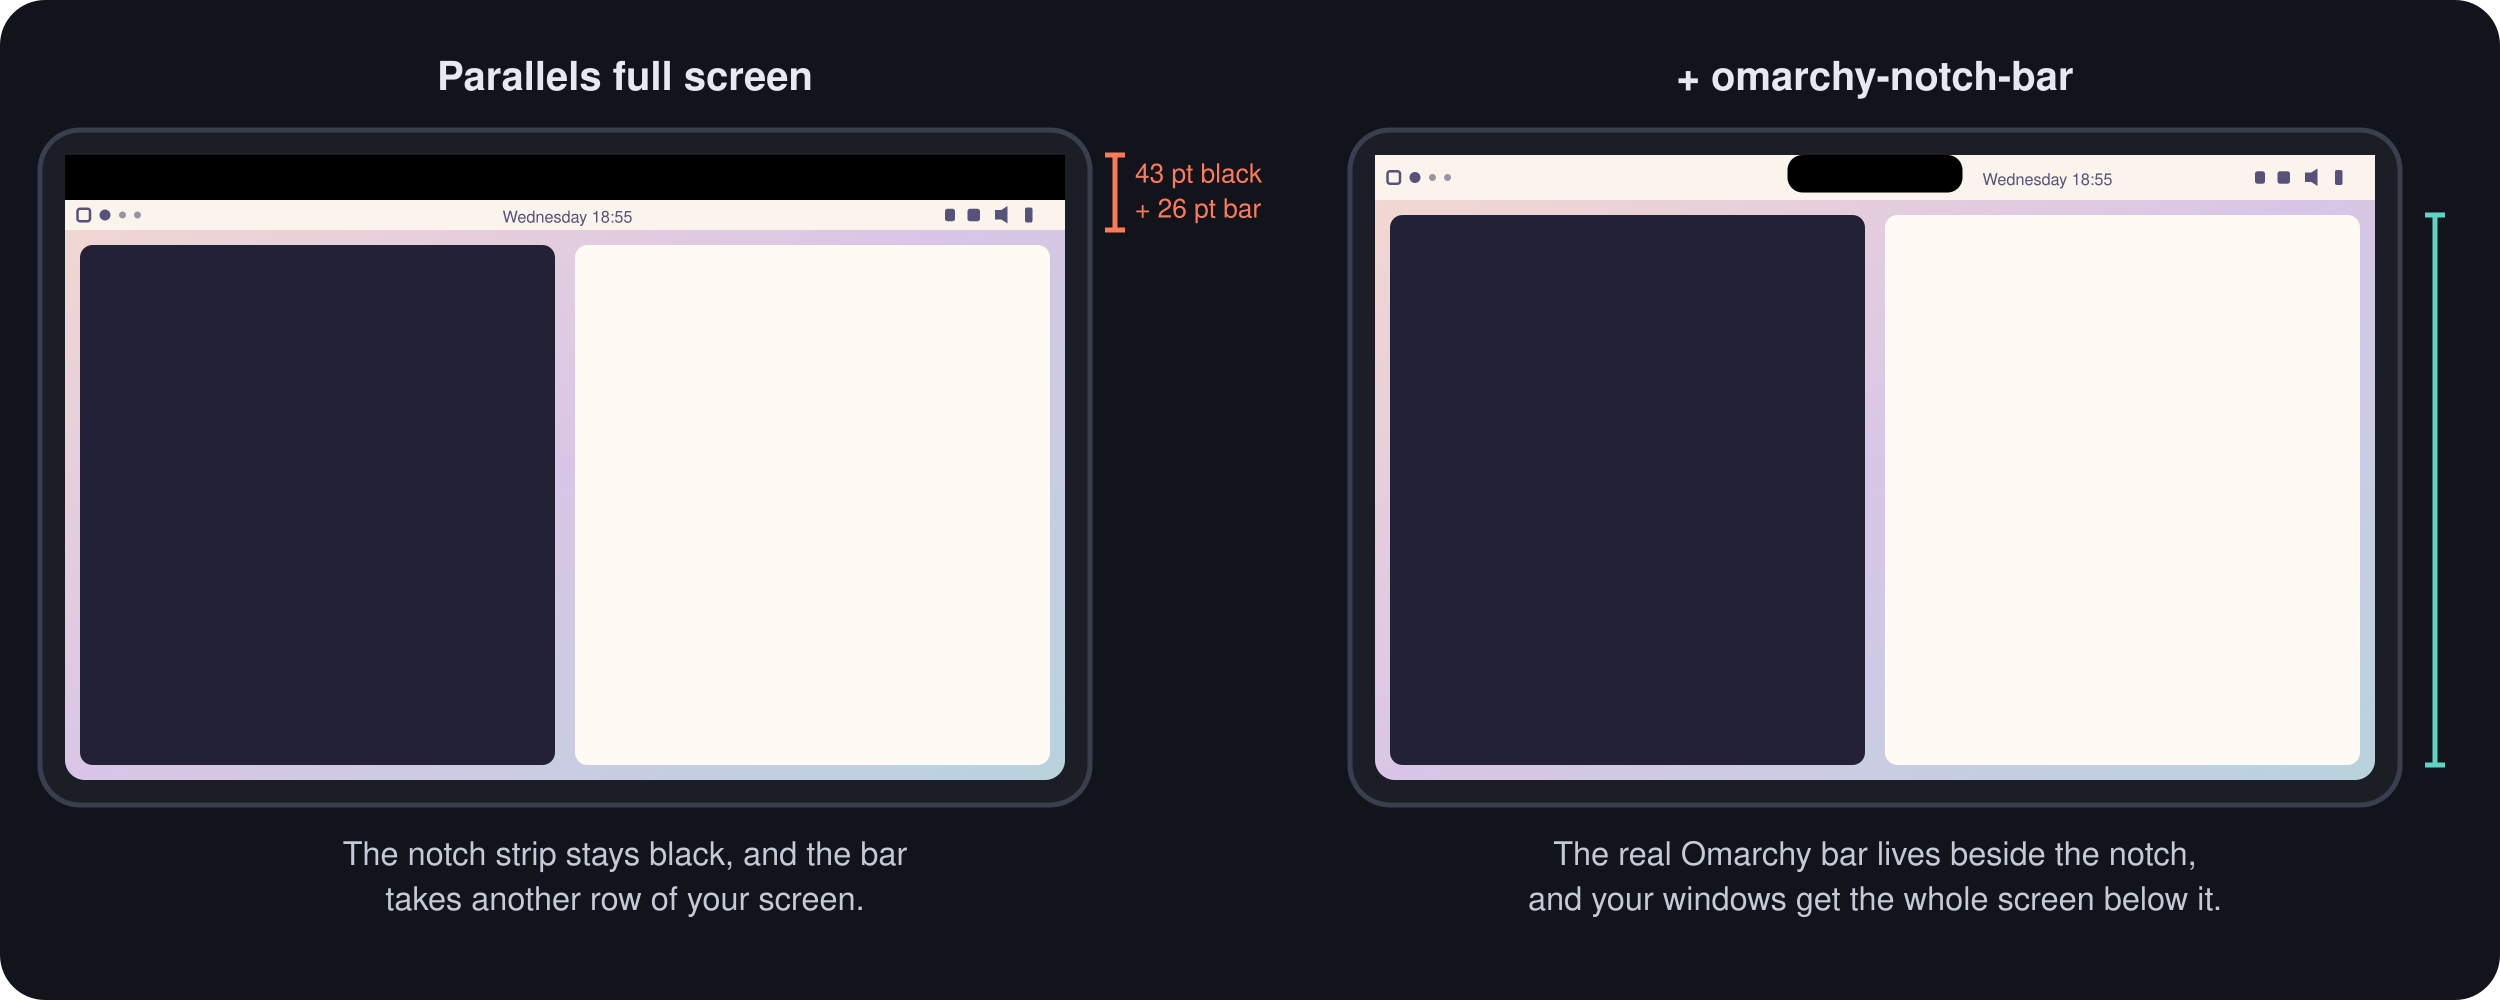
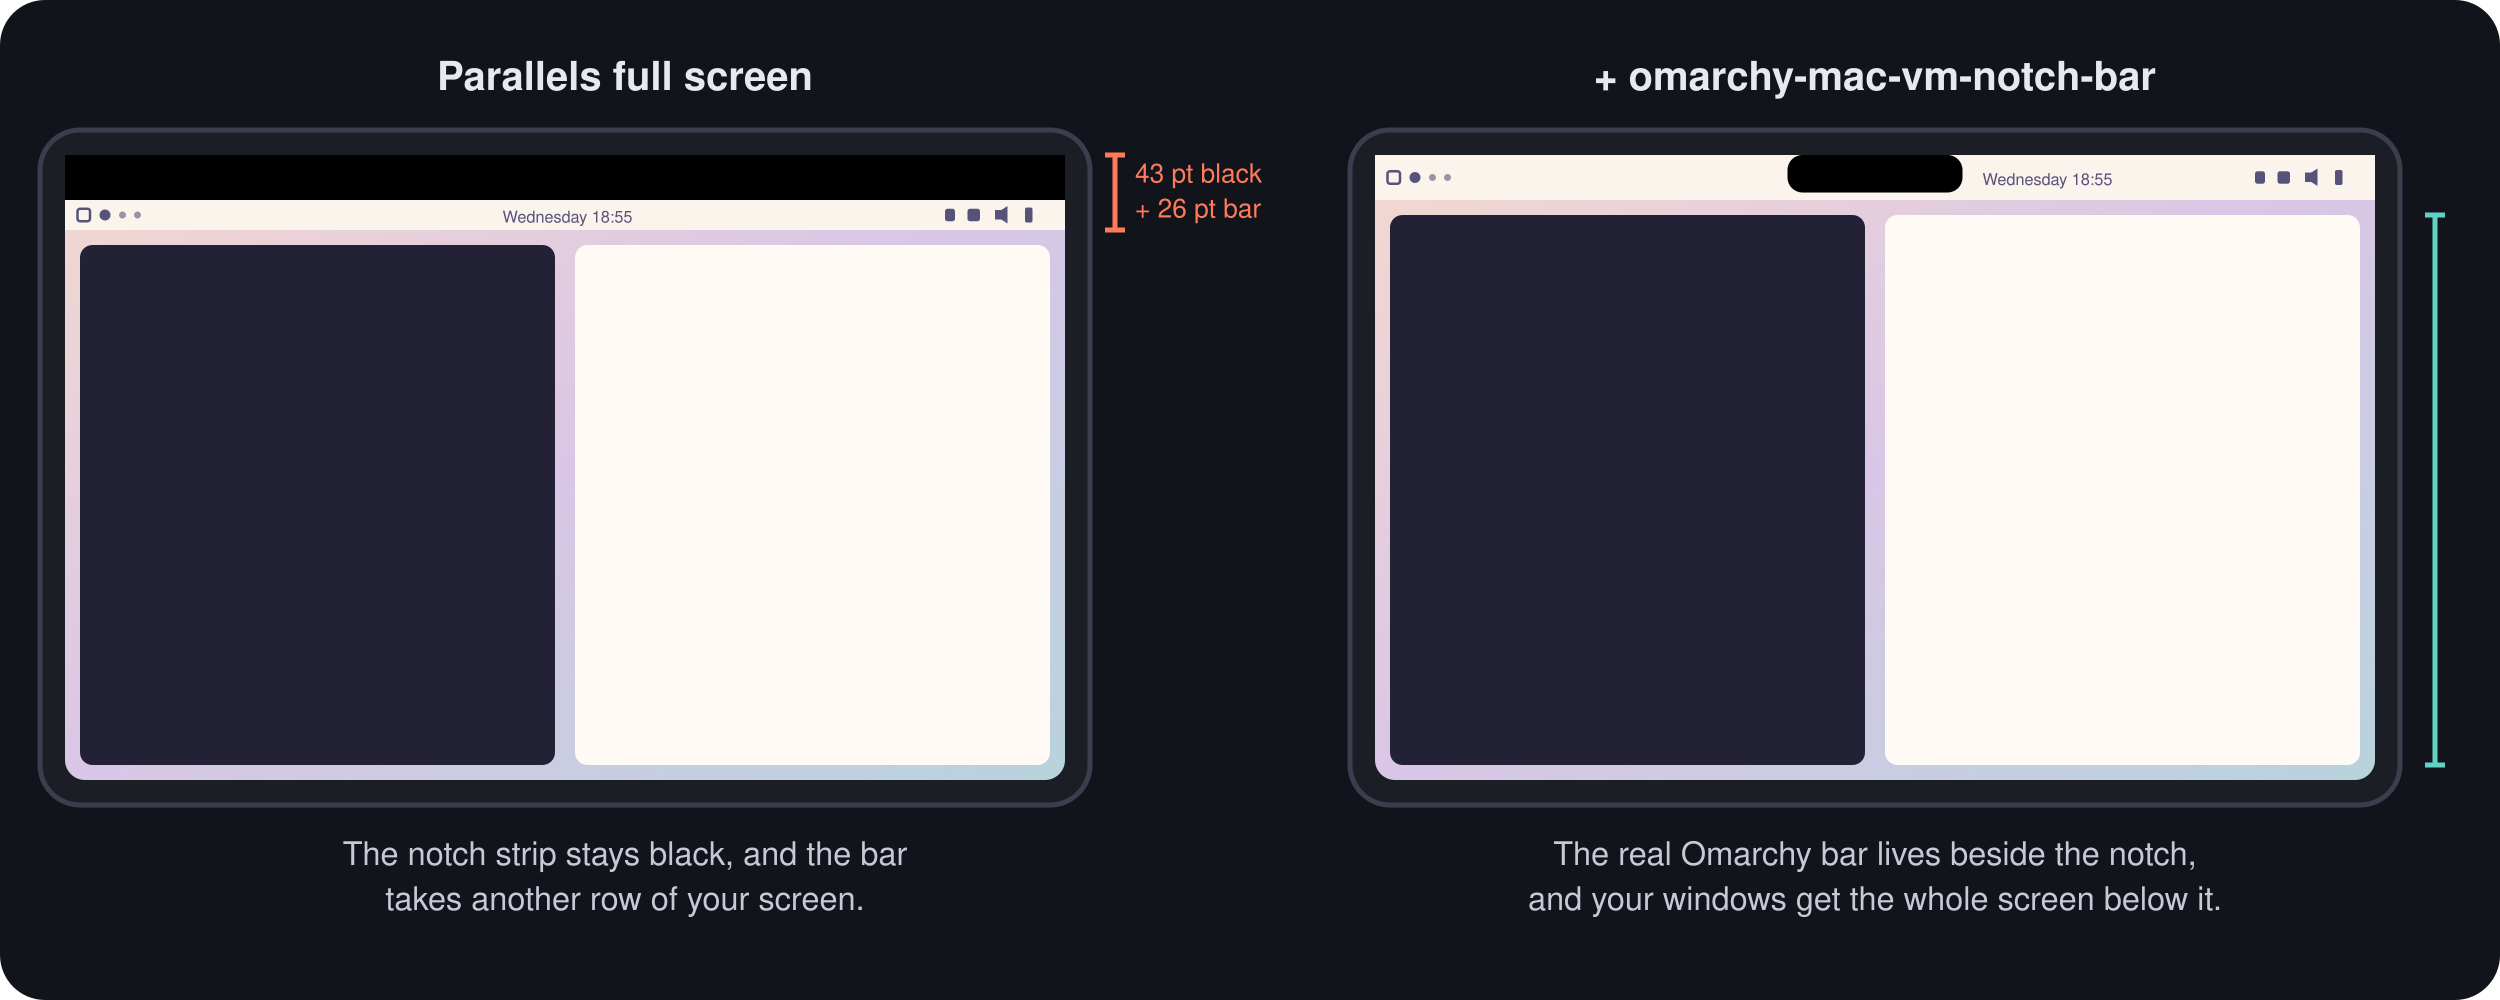
<svg xmlns="http://www.w3.org/2000/svg" viewBox="0 0 1000 400" width="1000" height="400" font-family="-apple-system, BlinkMacSystemFont, 'Segoe UI', Helvetica, Arial, sans-serif">
  <defs>
    <linearGradient id="wall2" x1="0" y1="0" x2="1" y2="1">
      <stop offset="0" stop-color="#f3d9d0" />
      <stop offset="0.5" stop-color="#d9c6e6" />
      <stop offset="1" stop-color="#b8d3dd" />
    </linearGradient>
    <g id="minibar">
      <rect x="0" y="0" width="400" height="12" fill="#faf4ed" />
      <rect x="5" y="3.5" width="5" height="5" rx="1" fill="none" stroke="#575279" stroke-width="1" />
      <circle cx="16" cy="6" r="2.2" fill="#575279" />
      <circle cx="23" cy="6" r="1.4" fill="#9893a5" />
      <circle cx="29" cy="6" r="1.4" fill="#9893a5" />
      <rect x="352" y="3.5" width="4" height="5" rx="1" fill="#575279" />
      <rect x="361" y="3.5" width="5" height="5" rx="1" fill="#575279" />
      <path d="M372,4 l2.5,0 l2.5,-1.6 l0,7 l-2.5,-1.6 l-2.5,0 z" fill="#575279" />
      <rect x="384" y="3" width="3" height="6" rx="0.7" fill="#575279" />
    </g>
  </defs>
  <rect width="1000" height="400" rx="18" fill="#12141b" />
  <text x="250" y="36" text-anchor="middle" font-size="16" font-weight="600" fill="#e8e9f0">Parallels full screen</text>
  <g transform="translate(-24 0)">
    <rect x="40" y="52" width="420" height="270" rx="16" fill="#1c1e26" stroke="#3b3f4d" stroke-width="2" />
    <rect x="50" y="62" width="400" height="250" rx="8" fill="url(#wall2)" />
    <rect x="50" y="62" width="400" height="18" fill="#000" />
    <g transform="translate(50 80)">
      <use href="#minibar" />
      <text x="175" y="9" font-size="6.5" fill="#575279">Wednesday 18:55</text>
    </g>
    <rect x="215" y="62" width="70" height="15" rx="6" fill="#000" />
    <rect x="56" y="98" width="190" height="208" rx="5" fill="#232136" />
    <rect x="254" y="98" width="190" height="208" rx="5" fill="#fffaf3" />
    <path d="M466,62 L474,62 M470,62 L470,92 M466,92 L474,92" stroke="#ff7a59" stroke-width="2" />
    <text x="478" y="73" font-size="10.5" fill="#ff7a59">43 pt black</text>
    <text x="478" y="87" font-size="10.5" fill="#ff7a59">+ 26 pt bar</text>
  </g>
  <text x="250" y="346" text-anchor="middle" font-size="13" fill="#c6c9d6">The notch strip stays black, and the bar</text>
  <text x="250" y="364" text-anchor="middle" font-size="13" fill="#c6c9d6">takes another row of your screen.</text>
-   <text x="750" y="36" text-anchor="middle" font-size="16" font-weight="600" fill="#e8e9f0">+ omarchy-notch-bar</text>
+   <text x="750" y="36" text-anchor="middle" font-size="16" font-weight="600" fill="#e8e9f0">+ omarchy-mac-vm-notch-bar</text>
  <rect x="540" y="52" width="420" height="270" rx="16" fill="#1c1e26" stroke="#3b3f4d" stroke-width="2" />
  <rect x="550" y="62" width="400" height="250" rx="8" fill="url(#wall2)" />
  <rect x="550" y="62" width="400" height="18" fill="#faf4ed" />
  <g transform="translate(550 65)">
    <use href="#minibar" />
    <text x="243" y="9" font-size="6.5" fill="#575279">Wednesday 18:55</text>
  </g>
  <rect x="715" y="62" width="70" height="15" rx="6" fill="#000" />
  <rect x="556" y="86" width="190" height="220" rx="5" fill="#232136" />
  <rect x="754" y="86" width="190" height="220" rx="5" fill="#fffaf3" />
  <path d="M970,86 L978,86 M974,86 L974,306 M970,306 L978,306" stroke="#5fd4c4" stroke-width="2" />
  <text x="750" y="346" text-anchor="middle" font-size="13" fill="#c6c9d6">The real Omarchy bar lives beside the notch,</text>
  <text x="750" y="364" text-anchor="middle" font-size="13" fill="#c6c9d6">and your windows get the whole screen below it.</text>
</svg>
